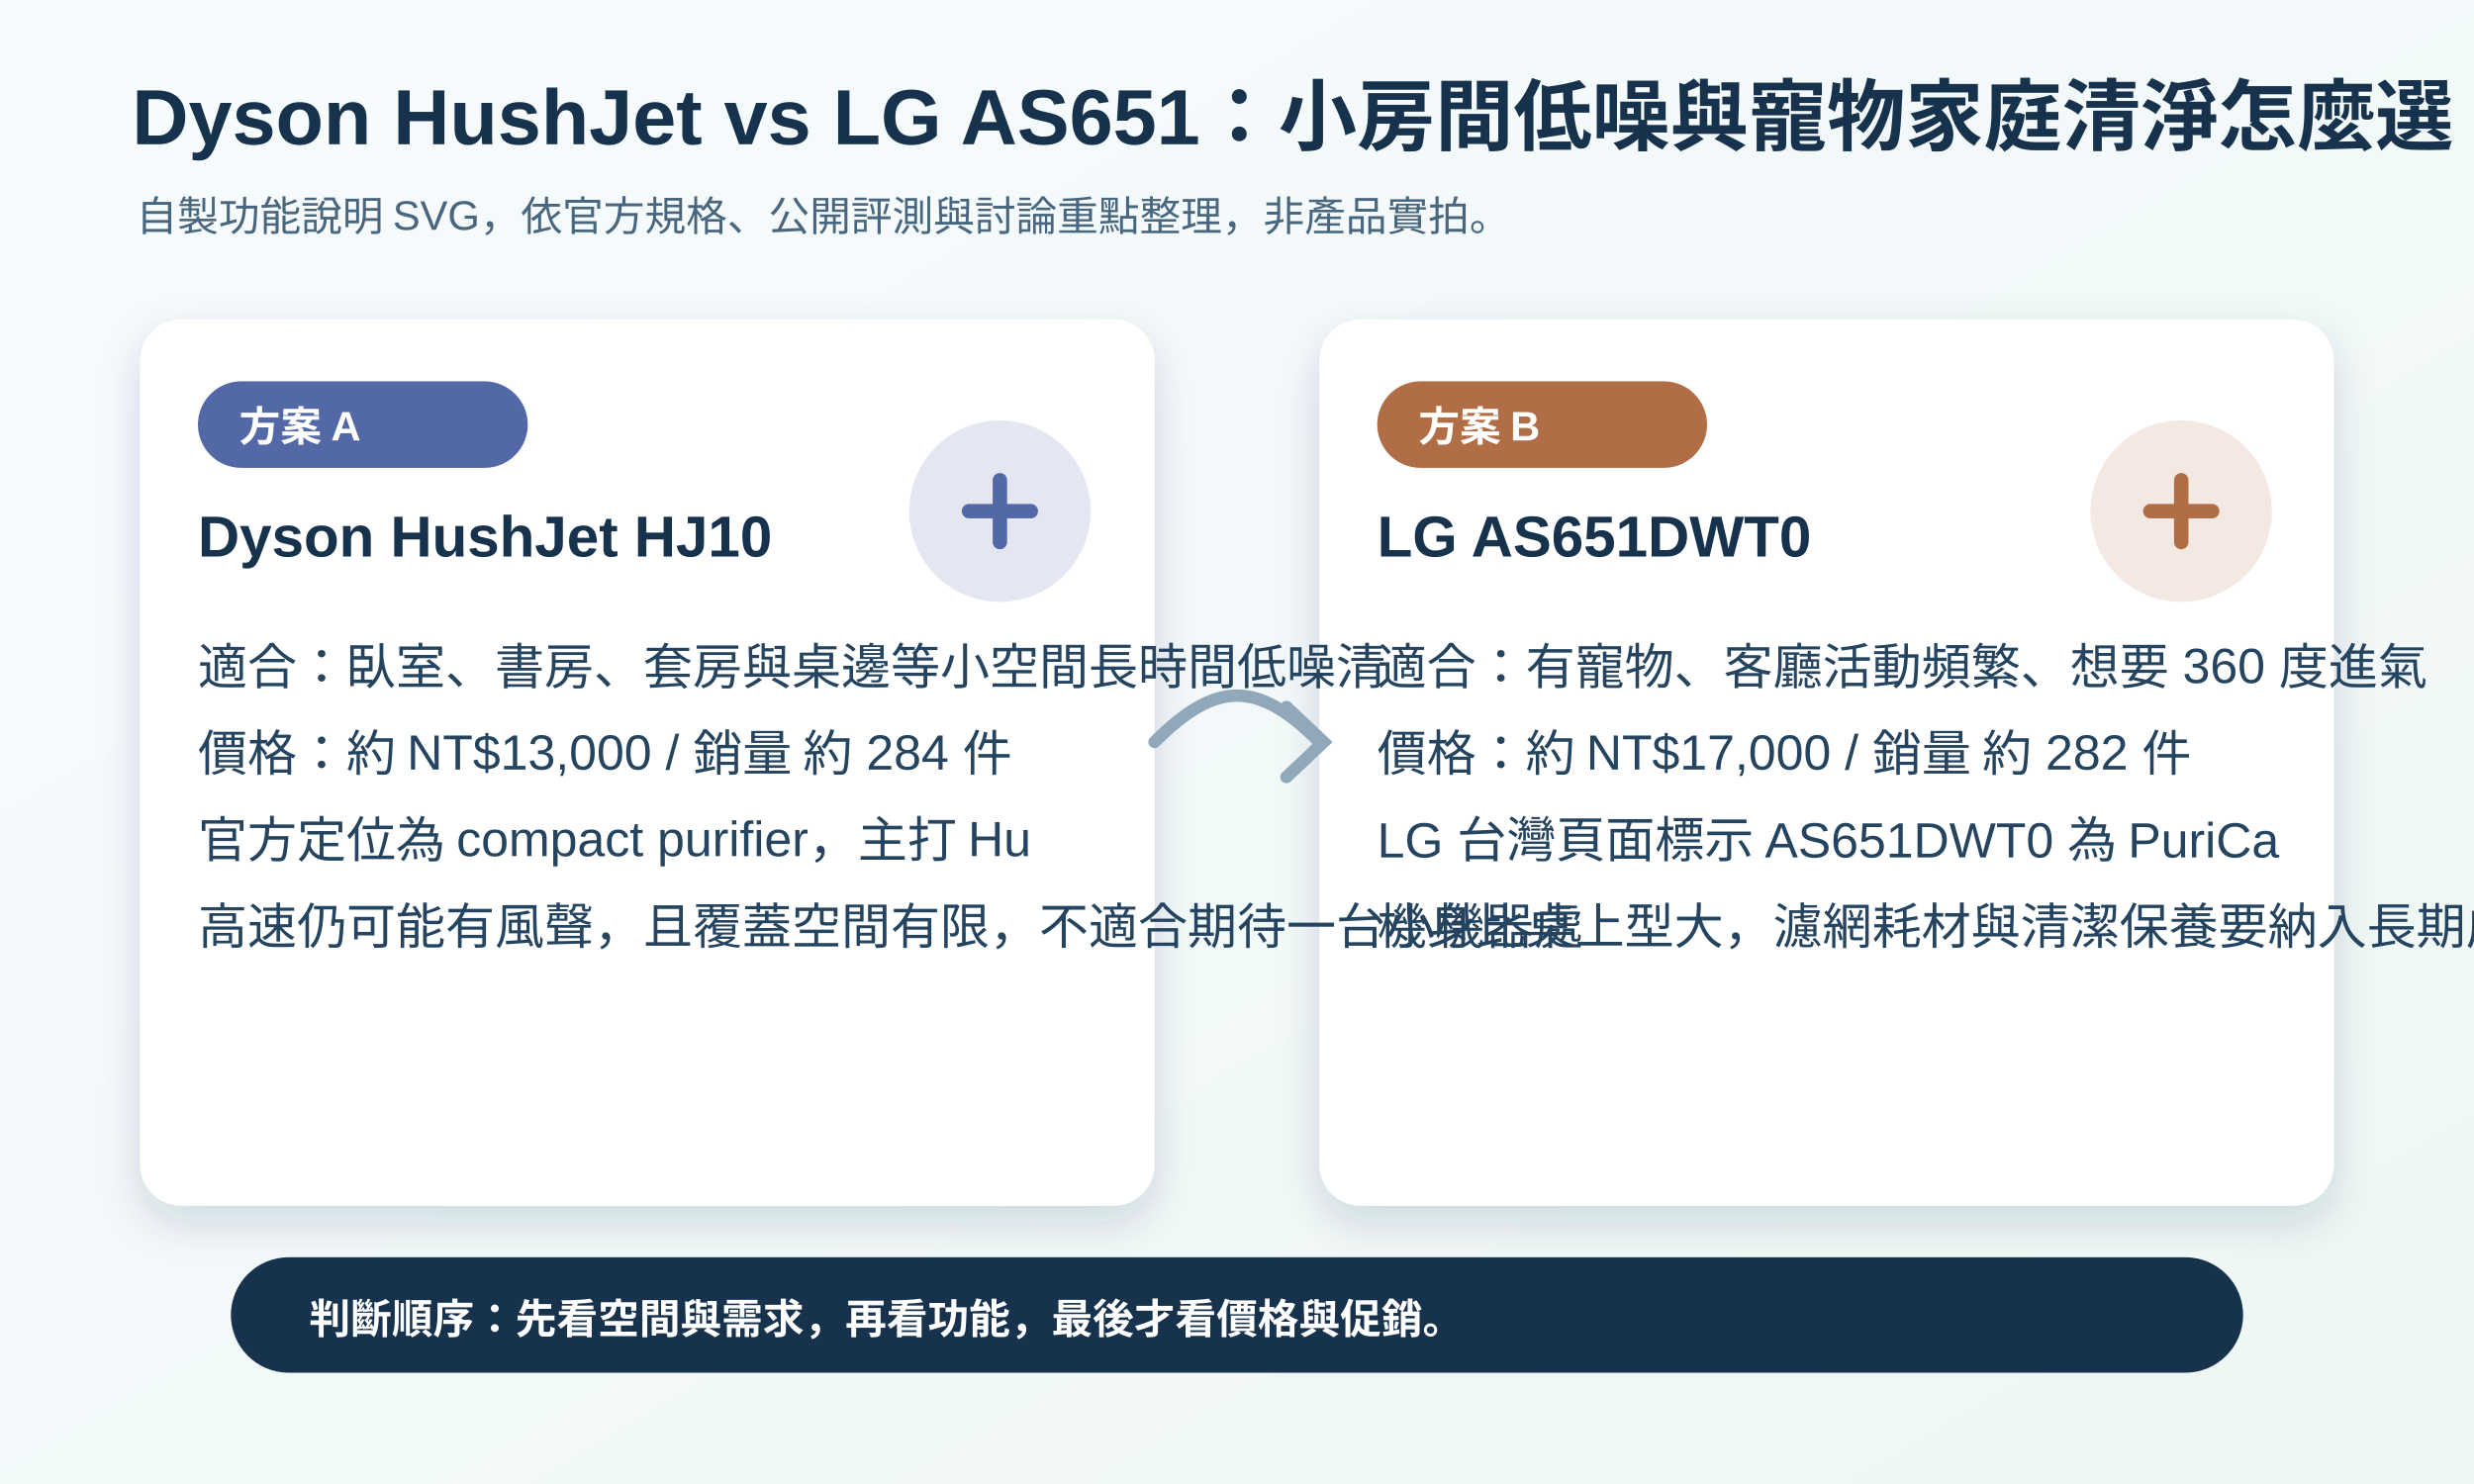
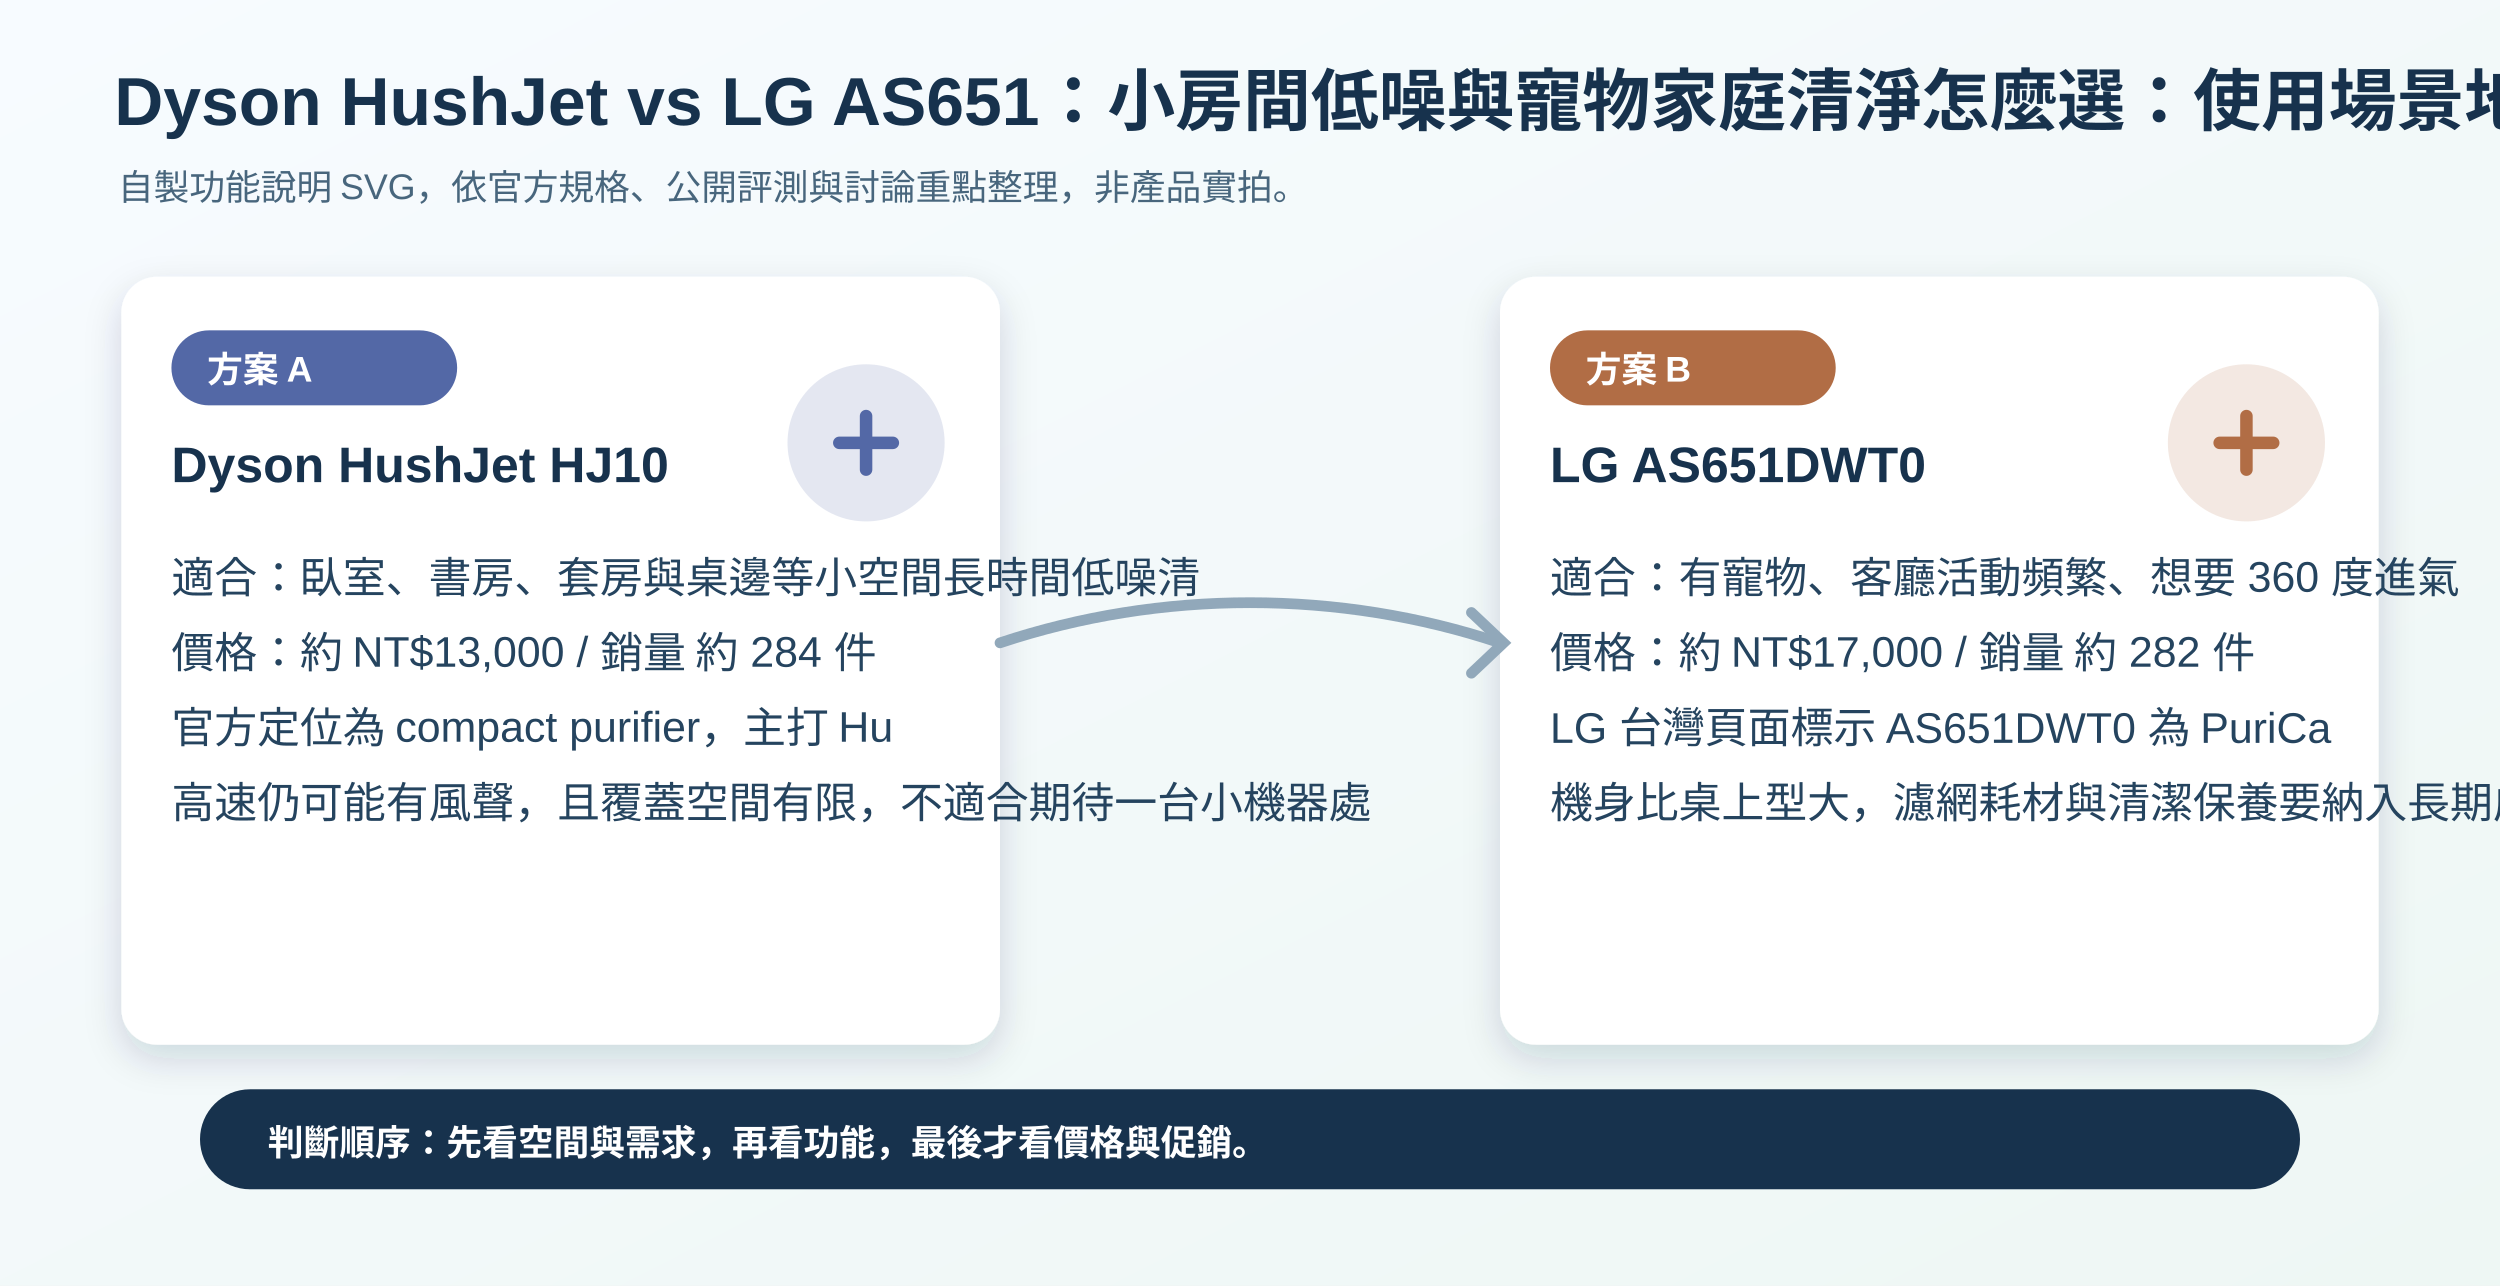
- <svg xmlns="http://www.w3.org/2000/svg" width="1200" height="720" viewBox="0 0 1200 720" role="img" aria-labelledby="title desc">
+ <svg xmlns="http://www.w3.org/2000/svg" width="1400" height="720" viewBox="0 0 1400 720" role="img" aria-labelledby="title desc">
  <defs>
    <linearGradient id="bg" x1="0" x2="1" y1="0" y2="1">
      <stop offset="0%" stop-color="#f7fbff" />
      <stop offset="100%" stop-color="#eef7f4" />
    </linearGradient>
    <filter id="shadow" x="-10%" y="-10%" width="120%" height="120%">
      <feDropShadow dx="0" dy="8" stdDeviation="10" flood-color="#17324d" flood-opacity="0.16" />
    </filter>
  </defs>
  <style>
    .title { font: 700 38px "Noto Sans TC", "Microsoft JhengHei", Arial, sans-serif; fill: #17324d; }
    .label { font: 700 28px "Noto Sans TC", "Microsoft JhengHei", Arial, sans-serif; fill: #17324d; }
    .body { font: 500 24px "Noto Sans TC", "Microsoft JhengHei", Arial, sans-serif; fill: #25445f; }
    .small { font: 500 20px "Noto Sans TC", "Microsoft JhengHei", Arial, sans-serif; fill: #48667d; }
    .pill { font: 700 20px "Noto Sans TC", "Microsoft JhengHei", Arial, sans-serif; fill: #ffffff; }
  </style>
-   <rect width="1200" height="720" rx="0" fill="url(#bg)" />
+   <rect width="1400" height="720" rx="0" fill="url(#bg)" />
  <text x="64" y="70" class="title">Dyson HushJet vs LG AS651：小房間低噪與寵物家庭清淨怎麼選：使用場景地圖</text>
  <text x="66" y="112" class="small">自製功能說明 SVG，依官方規格、公開評測與討論重點整理，非產品實拍。</text>
  <rect x="68" y="155" width="492" height="430" rx="20" fill="#ffffff" filter="url(#shadow)" />
-   <rect x="640" y="155" width="492" height="430" rx="20" fill="#ffffff" filter="url(#shadow)" />
+   <rect x="840" y="155" width="492" height="430" rx="20" fill="#ffffff" filter="url(#shadow)" />
  <rect x="96" y="185" width="160" height="42" rx="21" fill="#5368a6" />
-   <rect x="668" y="185" width="160" height="42" rx="21" fill="#b16d45" />
+   <rect x="868" y="185" width="160" height="42" rx="21" fill="#b16d45" />
  <text x="116" y="214" class="pill">方案 A</text>
-   <text x="688" y="214" class="pill">方案 B</text>
+   <text x="888" y="214" class="pill">方案 B</text>
  <text x="96" y="270" class="label">Dyson HushJet HJ10</text>
-   <text x="668" y="270" class="label">LG AS651DWT0</text>
+   <text x="868" y="270" class="label">LG AS651DWT0</text>
  <circle cx="485" cy="248" r="44" fill="#5368a6" opacity="0.16" />
-   <circle cx="1058" cy="248" r="44" fill="#b16d45" opacity="0.16" />
+   <circle cx="1258" cy="248" r="44" fill="#b16d45" opacity="0.16" />
  <path d="M470 248 h30 m-15 -15 v30" stroke="#5368a6" stroke-width="7" stroke-linecap="round" />
-   <path d="M1043 248 h30 m-15 -15 v30" stroke="#b16d45" stroke-width="7" stroke-linecap="round" />
+   <path d="M1243 248 h30 m-15 -15 v30" stroke="#b16d45" stroke-width="7" stroke-linecap="round" />
  <text x="96" y="332" class="body" font-size="26">適合：臥室、書房、套房與桌邊等小空間長時間低噪清</text>
  <text x="96" y="374" class="body" font-size="26">價格：約 NT$13,000 / 銷量 約 284 件</text>
  <text x="96" y="416" class="body" font-size="26">官方定位為 compact purifier，主打 Hu</text>
  <text x="96" y="458" class="body" font-size="26">高速仍可能有風聲，且覆蓋空間有限，不適合期待一台小機器處</text>
-   <text x="668" y="332" class="body" font-size="26">適合：有寵物、客廳活動頻繁、想要 360 度進氣</text>
-   <text x="668" y="374" class="body" font-size="26">價格：約 NT$17,000 / 銷量 約 282 件</text>
-   <text x="668" y="416" class="body" font-size="26">LG 台灣頁面標示 AS651DWT0 為 PuriCa</text>
-   <text x="668" y="458" class="body" font-size="26">機身比桌上型大，濾網耗材與清潔保養要納入長期成本，且寵物</text>
-   <path d="M560 360 C590 330 610 330 640 360" fill="none" stroke="#91a8ba" stroke-width="6" stroke-linecap="round" />
-   <path d="M624 343 L642 360 L624 377" fill="none" stroke="#91a8ba" stroke-width="6" stroke-linecap="round" />
-   <rect x="112" y="610" width="976" height="56" rx="28" fill="#17324d" />
+   <text x="868" y="332" class="body" font-size="26">適合：有寵物、客廳活動頻繁、想要 360 度進氣</text>
+   <text x="868" y="374" class="body" font-size="26">價格：約 NT$17,000 / 銷量 約 282 件</text>
+   <text x="868" y="416" class="body" font-size="26">LG 台灣頁面標示 AS651DWT0 為 PuriCa</text>
+   <text x="868" y="458" class="body" font-size="26">機身比桌上型大，濾網耗材與清潔保養要納入長期成本，且寵物</text>
+   <path d="M560 360 C650 330 750 330 840 360" fill="none" stroke="#91a8ba" stroke-width="6" stroke-linecap="round" />
+   <path d="M824 343 L842 360 L824 377" fill="none" stroke="#91a8ba" stroke-width="6" stroke-linecap="round" />
+   <rect x="112" y="610" width="1176" height="56" rx="28" fill="#17324d" />
  <text x="150" y="647" class="pill">判斷順序：先看空間與需求，再看功能，最後才看價格與促銷。</text>
</svg>
